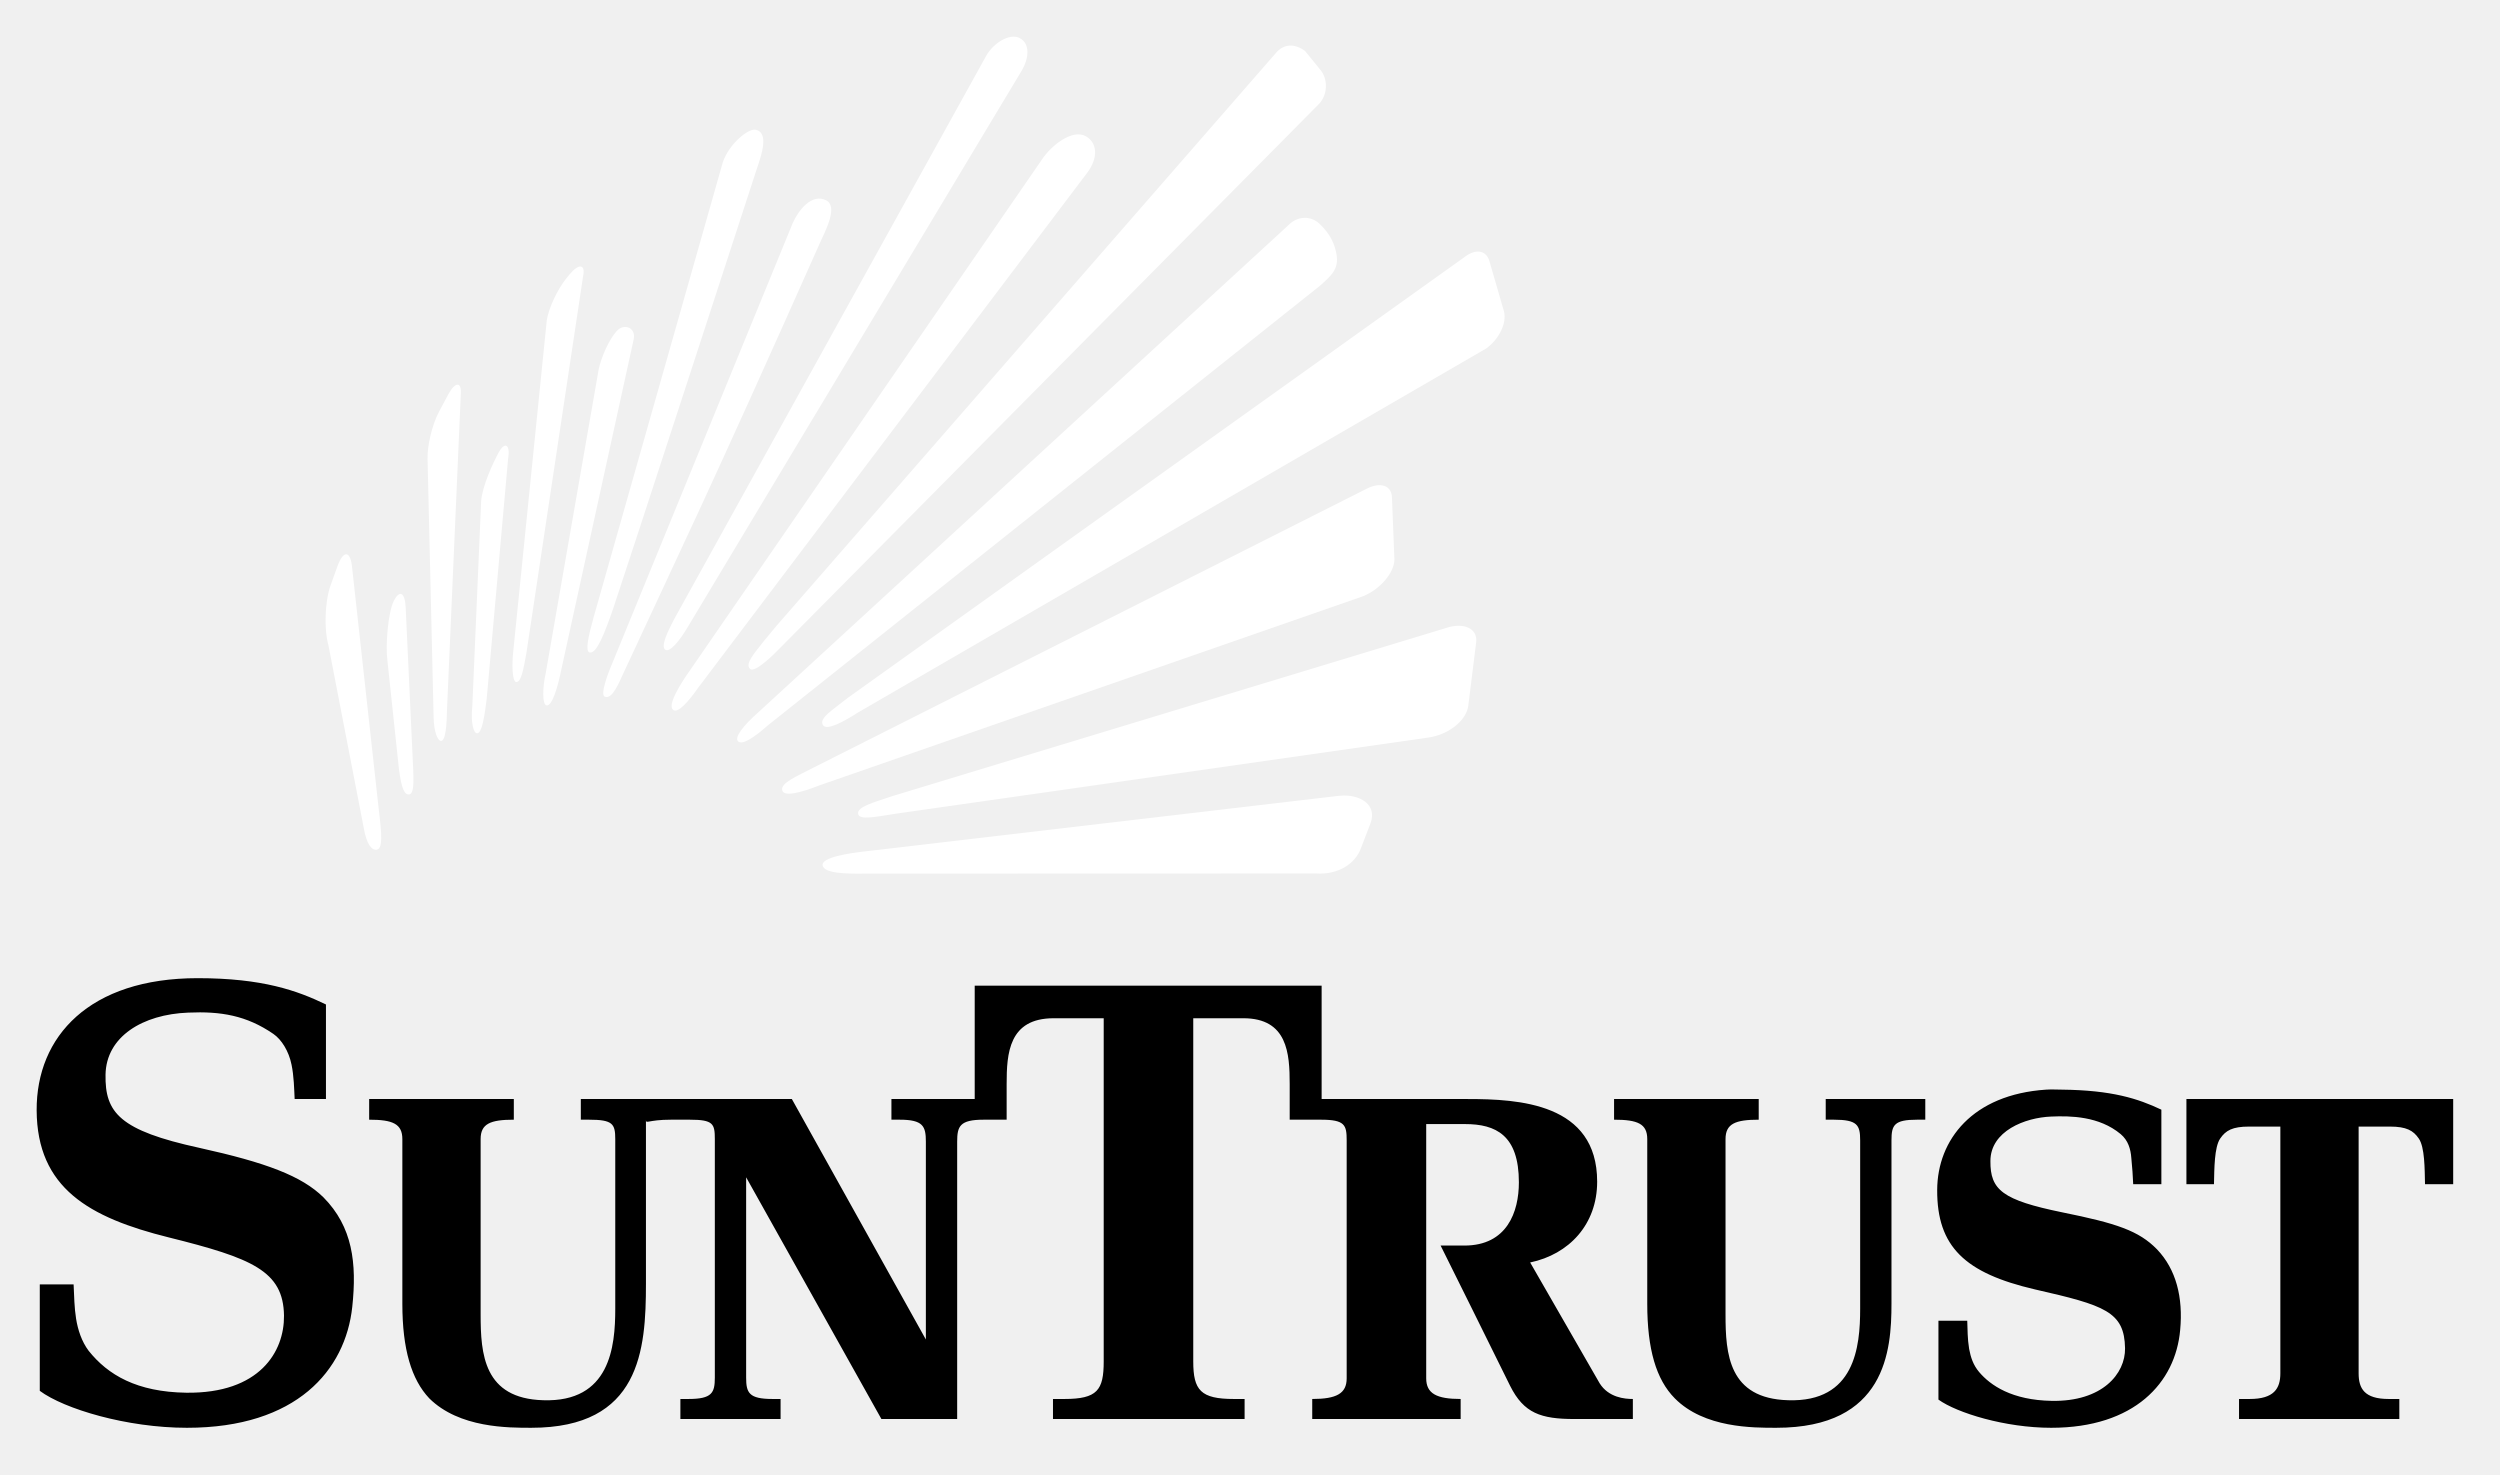
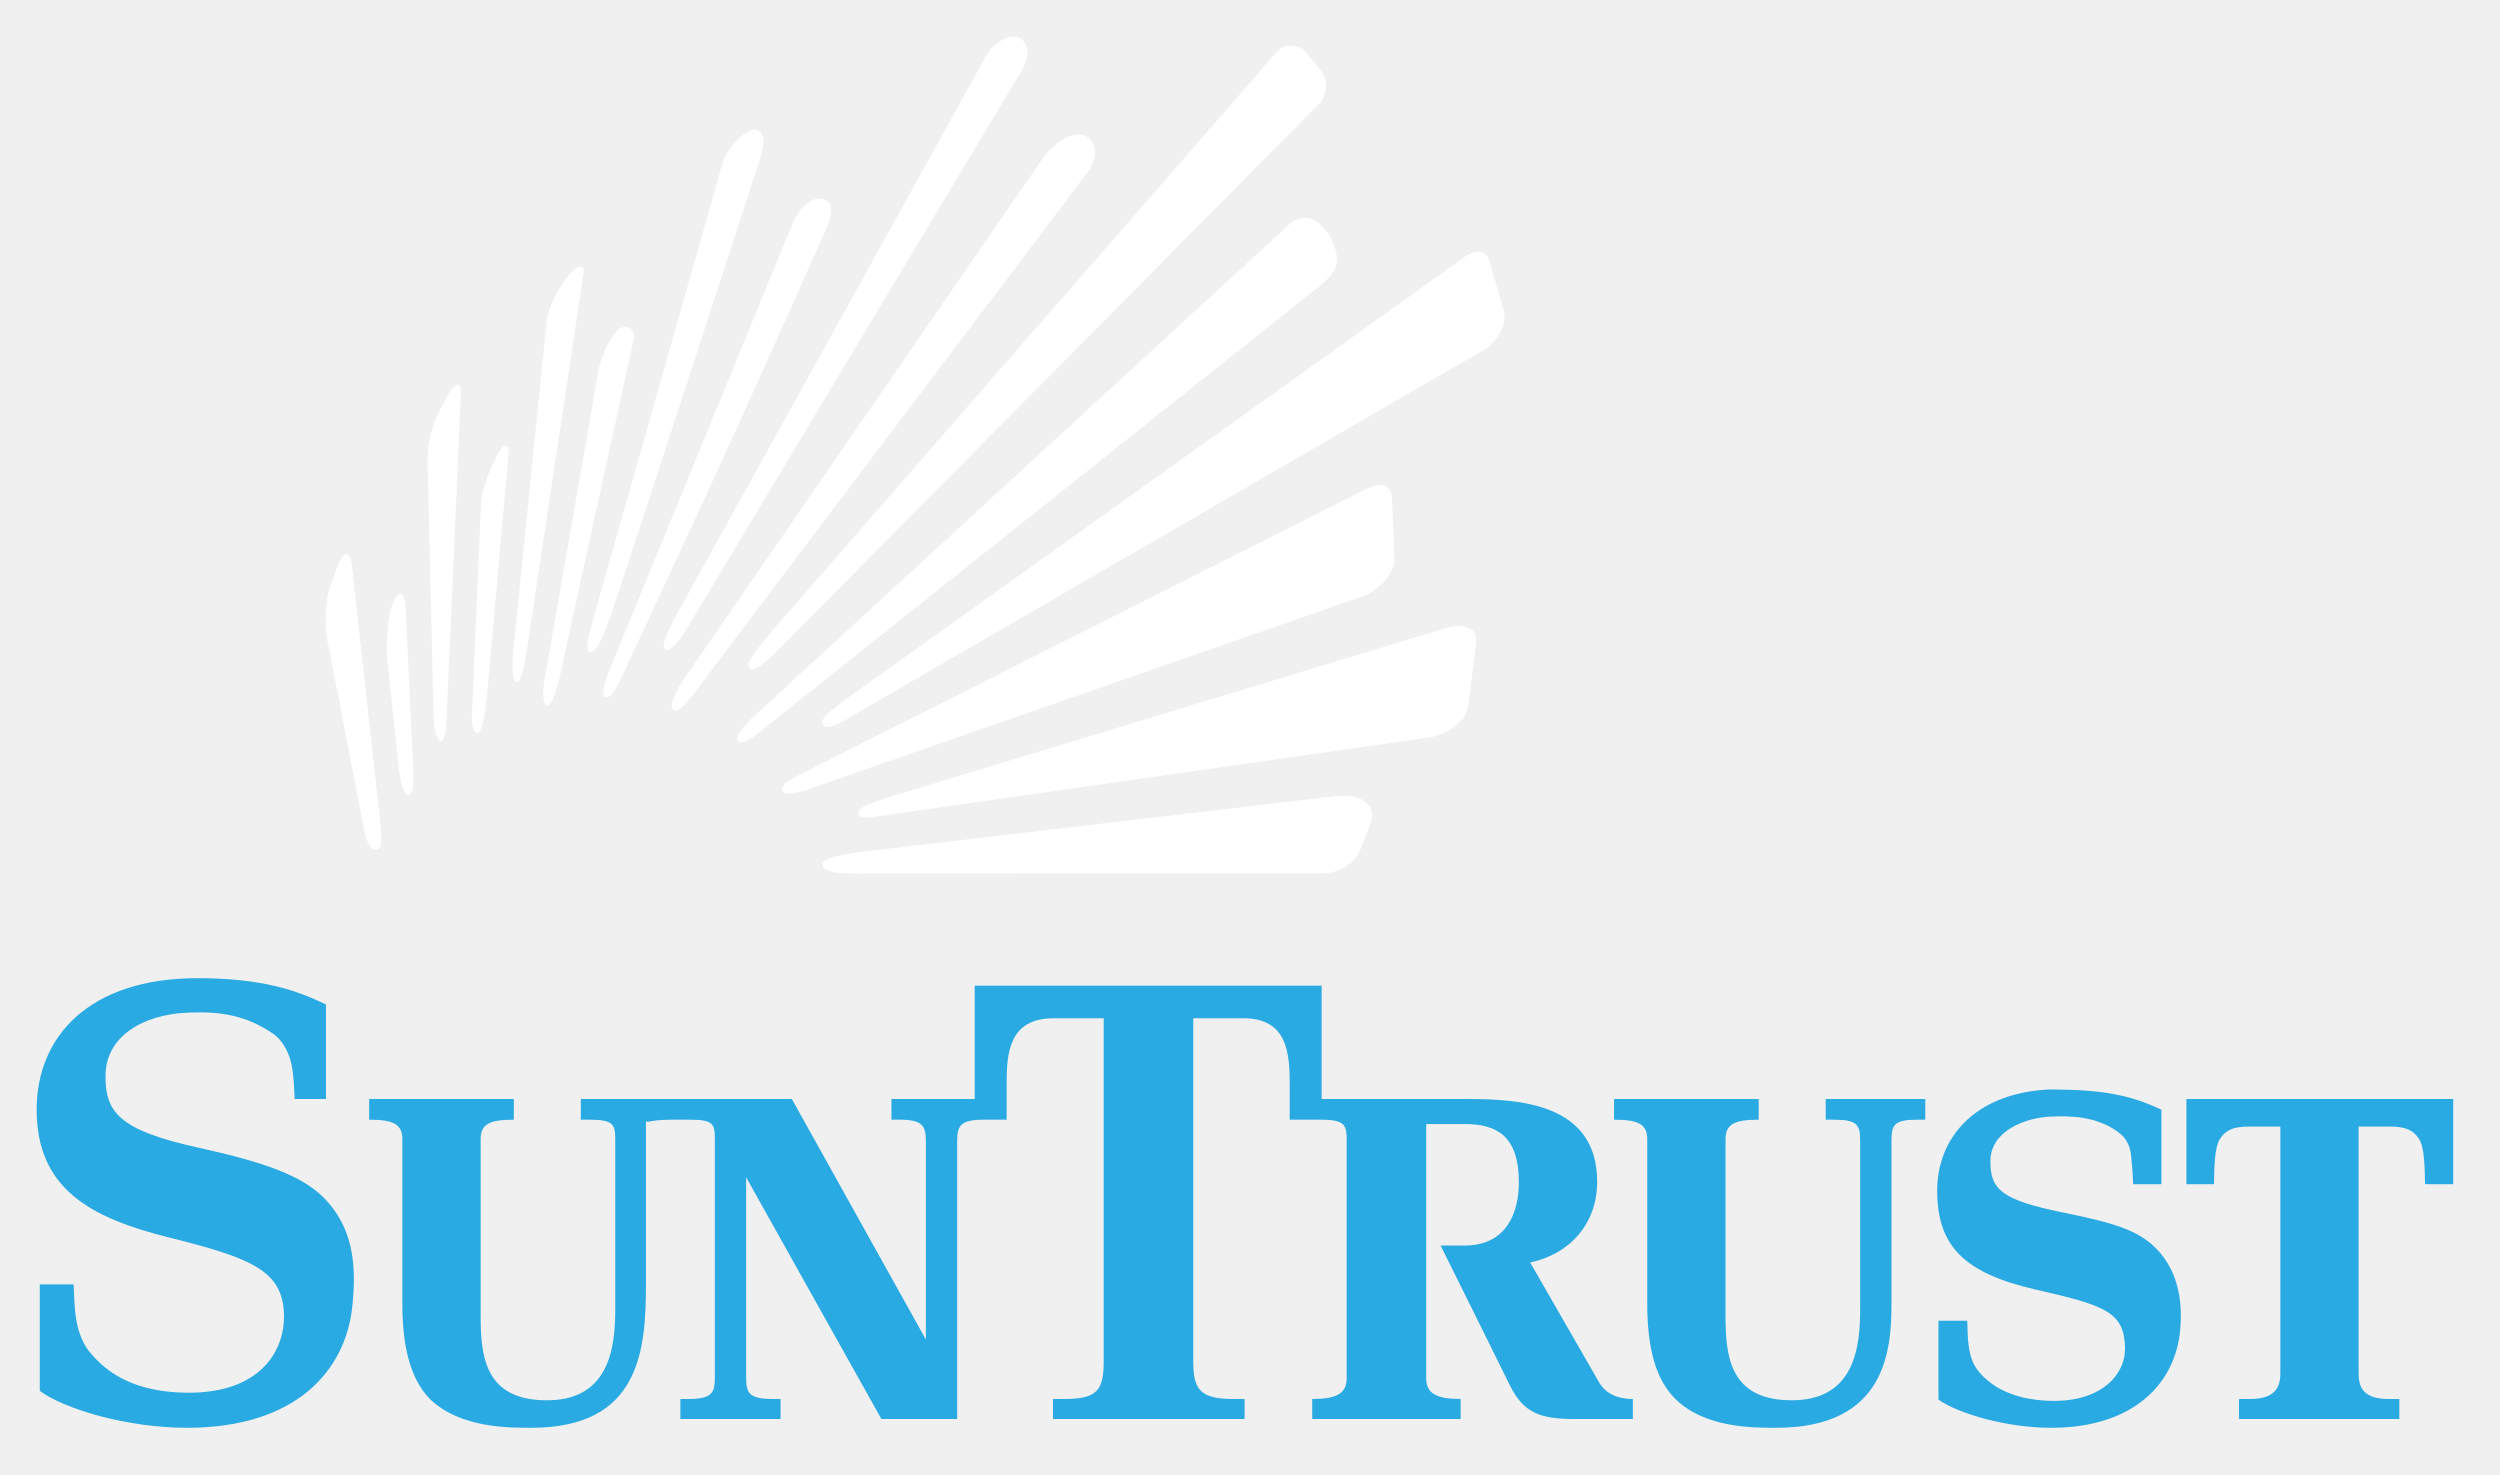
<svg xmlns="http://www.w3.org/2000/svg" xmlns:xlink="http://www.w3.org/1999/xlink" version="1.1" id="svg4405" x="0px" y="0px" viewBox="0 0 1024 604" style="enable-background:new 0 0 1024 604;" xml:space="preserve">
  <style type="text/css">
- 	.st0{fill:currentcolor;}
+ 	.st0{fill:#29AAE2;}
	.st1{clip-path:url(#SVGID_2_);}
	.st2{clip-path:url(#SVGID_4_);}
	.st3{clip-path:url(#SVGID_6_);}
	.st4{clip-path:url(#SVGID_8_);}
	.st5{clip-path:url(#SVGID_10_);}
	.st6{clip-path:url(#SVGID_12_);}
	.st7{clip-path:url(#SVGID_14_);}
	.st8{clip-path:url(#SVGID_16_);}
	.st9{clip-path:url(#SVGID_18_);}
	.st10{clip-path:url(#SVGID_20_);}
	.st11{clip-path:url(#SVGID_22_);}
	.st12{clip-path:url(#SVGID_24_);}
	.st13{clip-path:url(#SVGID_26_);}
	.st14{clip-path:url(#SVGID_28_);}
	.st15{clip-path:url(#SVGID_30_);}
	.st16{clip-path:url(#SVGID_32_);}
</style>
  <path id="path2466" class="st0" d="M80.931,400.659c-44.291,0-66.053,23.823-65.919,54.12c0.174,31.887,21.505,43.953,54.12,52.068  c34.103,8.495,46.949,13.707,47.195,32.062c0.144,14.743-9.962,31.918-40.013,31.549c-20.232-0.287-32.103-7.264-40.013-17.185  c-2.883-3.827-4.412-8.649-5.13-13.081c-0.759-4.73-0.77-9.141-1.026-14.107H16.295v43.604c9.993,7.418,35.663,15.133,60.276,15.133  c44.948,0,64.924-23.597,67.714-49.503c1.929-17.944,0.133-32.821-11.799-44.886c-8.936-8.782-23.474-14.22-50.786-20.263  c-32.708-7.131-38.741-14.405-38.474-30.01c0.277-15.595,15.236-24.675,33.857-25.393c13.317-0.585,23.833,1.129,34.883,8.721  c3.345,2.288,6.34,7.079,7.438,12.568c0.975,4.545,1.098,10.167,1.282,14.107h12.825v-38.731  C121.745,405.737,107.535,400.659,80.931,400.659z M399.24,403.737v46.425h-34.114v8.464h3.334c9.634,0,10.773,2.657,10.773,8.977  v81.052l-54.89-98.494h-86.439v8.464h3.334c9.726,0,10.773,1.683,10.773,7.951v69.51c0,15.564-2.124,38.331-29.497,37.448  c-24.408-0.688-25.649-18.929-25.649-35.14v-71.818c0-6.269,3.94-7.951,13.594-7.951v-8.464h-59.25v8.464  c9.644,0,13.594,1.683,13.594,7.951v67.458c0,18.632,3.735,31.015,11.029,38.731c12.302,12.199,32.452,12.055,41.809,12.055  c44.599,0,46.938-31.785,46.938-58.994v-67.201c0,1.929,0.636,0,10.26,0h7.695c9.623,0,10.26,1.683,10.26,7.951v97.724  c0,6.166-1.129,8.721-10.773,8.721h-3.334v8.208h41.039v-8.208h-3.334c-9.644,0-10.773-2.555-10.773-8.721v-82.078l55.403,99.007  h31.036V467.604c0-6.258,1.057-8.977,10.773-8.977h9.49v-14.62c0-12.476,0.841-26.932,19.237-26.932h20.52v140.559  c0,11.809-2.626,15.39-16.159,15.39h-4.617v8.208h78.487v-8.208h-4.36c-13.656,0-16.672-3.581-16.672-15.39V417.074h20.52  c18.109,0,18.981,14.456,18.981,26.932v14.62h12.825c9.819,0,10.516,2.206,10.516,8.464v97.468c0,6.238-4.155,8.464-14.107,8.464  v8.208h60.789v-8.208c-9.86,0-14.107-2.226-14.107-8.464V460.422h15.903c12.63,0,22.058,4.545,22.058,23.854  c0,12.127-4.843,25.906-22.315,25.906h-9.747c0,0,24.121,48.508,28.471,57.455c5.633,11.245,12.589,13.594,26.419,13.594h23.854  v-8.208c-3.334,0-9.911-0.564-13.594-6.412l-28.471-49.503c15.923-3.334,27.445-15.564,27.445-33.088  c0-32.195-32.093-33.857-53.094-33.857h-59.763v-46.425H399.24z M838.102,446.315c-30.219,1.985-44.524,20.59-44.63,41.039  c-0.123,23.372,11.46,34.124,40.013,40.783c28.697,6.535,36.679,9.111,36.935,24.11c0.154,10.455-9.316,21.915-30.01,21.546  c-16.313-0.277-25.095-6.31-29.753-11.799c-2.452-2.904-3.447-6.022-4.104-9.49c-0.718-4.484-0.605-7.818-0.769-11.542h-11.799  v32.318c7.623,5.479,27.394,11.542,46.169,11.542c34.124,0,50.919-18.478,52.838-40.013c1.262-13.399-1.642-24.88-9.49-33.088  c-7.469-7.623-16.477-10.629-38.731-15.133c-24.634-5.048-29.589-9.203-29.497-21.033c0-12.26,14.159-17.801,24.88-18.211  c7.941-0.339,19.637-0.174,28.471,7.182c3.057,2.565,4.094,6.094,4.36,9.747c0.41,3.878,0.636,7.674,0.77,10.773h11.542v-30.523  c-9.593-4.545-20.253-7.982-40.783-8.208C842.357,446.294,840.116,446.182,838.102,446.315z M661.121,450.162v8.464  c9.665,0,13.594,1.683,13.594,7.951v67.458c0,18.632,3.642,31.015,11.286,38.731c12.055,12.199,32.103,12.055,41.552,12.055  c44.866,0,47.195-31.631,47.195-50.786v-66.945c0-6.269,1.078-8.464,10.516-8.464h3.334v-8.464h-40.783v8.464h3.334  c9.654,0,10.773,2.195,10.773,8.464v68.997c0,15.564-2.124,38.33-29.497,37.448c-24.398-0.688-25.65-18.929-25.649-35.14v-71.818  c0-6.269,3.981-7.951,13.594-7.951v-8.464H661.121z M895.557,450.162v34.883h11.286c0.154-6.269,0.113-15.205,2.565-18.724  c2.237-3.273,4.986-4.874,11.799-4.873h12.825v101.059c0,6.228-2.585,10.516-12.568,10.516h-4.36v8.208h65.663v-8.208h-4.36  c-9.962,0-12.312-4.289-12.312-10.516V461.448h12.825c6.72,0,9.562,1.601,11.799,4.873c2.483,3.519,2.421,12.455,2.565,18.724  h11.542v-34.883H895.557z" />
  <g>
    <defs>
      <path id="SVGID_1_" d="M138.273,231.793l-2.821,7.838c-2.421,6.576-2.76,18.303-0.954,24.542l14.507,75.019    c1.128,6.505,3.191,9.213,5.376,8.834c2.36-0.606,2.103-5.551,0.718-16.846l-10.957-99.438    C143.382,225.514,140.643,225.391,138.273,231.793" />
    </defs>
    <use xlink:href="#SVGID_1_" style="overflow:visible;fill:#FFFFFF;" />
    <clipPath id="SVGID_2_">
      <use xlink:href="#SVGID_1_" style="overflow:visible;" />
    </clipPath>
    <g id="g2478" transform="matrix(1.25,0,0,-1.25,-577.4374,889.9539)" class="st1">
      <g id="g2484">
        <g id="g2486">
          <g id="g2492">
            <g id="g2494">
              <path id="path2502" class="st0" d="M568.103,531.65h19.239v-98.42h-19.239V531.65z" />
            </g>
          </g>
        </g>
      </g>
    </g>
  </g>
  <g>
    <defs>
      <path id="SVGID_3_" d="M169.032,310.578c0.267,6.474,0.975,14.251-1.262,14.785c-2.031,0.441-3.293-2.103-4.371-10.434    l-4.709-44.291c-0.852-6.362,0.256-19.812,2.616-24.511c2.401-4.709,4.606-3.499,4.863,2.811L169.032,310.578z" />
    </defs>
    <use xlink:href="#SVGID_3_" style="overflow:visible;fill:#FFFFFF;" />
    <clipPath id="SVGID_4_">
      <use xlink:href="#SVGID_3_" style="overflow:visible;" />
    </clipPath>
    <g id="g2506" transform="matrix(1.25,0,0,-1.25,-577.4374,889.9539)" class="st2">
      <g id="g2512">
        <g id="g2514">
          <g id="g2520">
            <g id="g2522">
              <path id="path2530" class="st0" d="M588.221,518.83h9.726v-67.509h-9.726V518.83z" />
            </g>
          </g>
        </g>
      </g>
    </g>
  </g>
  <g>
    <defs>
      <path id="SVGID_5_" d="M188.741,161.555l-5.643,129.047c-0.103,5.868-0.493,13.348-2.657,12.845    c-1.231-0.287-2.698-3.704-2.832-9.573l-2.483-105.932c-0.154-5.284,1.867-13.994,4.678-19.258l3.909-7.325    C186.535,156.23,189.171,156.302,188.741,161.555" />
    </defs>
    <use xlink:href="#SVGID_5_" style="overflow:visible;fill:#FFFFFF;" />
    <clipPath id="SVGID_6_">
      <use xlink:href="#SVGID_5_" style="overflow:visible;" />
    </clipPath>
    <g id="g2534" transform="matrix(1.25,0,0,-1.25,-577.4374,889.9539)" class="st3">
      <g id="g2540">
        <g id="g2542">
          <g id="g2548">
            <g id="g2550">
              <path id="path2558" class="st0" d="M601.927,586.979h11.368V468.803h-11.368V586.979z" />
            </g>
          </g>
        </g>
      </g>
    </g>
  </g>
  <g>
    <defs>
      <path id="SVGID_7_" d="M208.111,187.953l-8.772,98.411c-0.882,6.925-1.908,14.097-3.96,13.994    c-1.406-0.041-2.616-4.371-1.929-10.875l3.642-84.479c0.595-6.115,4.73-15.277,7.326-19.955    C207.085,180.464,209.086,182.567,208.111,187.953" />
    </defs>
    <use xlink:href="#SVGID_7_" style="overflow:visible;fill:#FFFFFF;" />
    <clipPath id="SVGID_8_">
      <use xlink:href="#SVGID_7_" style="overflow:visible;" />
    </clipPath>
    <g id="g2562" transform="matrix(1.25,0,0,-1.25,-577.4374,889.9539)" class="st4">
      <g id="g2568">
        <g id="g2570">
          <g id="g2576">
            <g id="g2578">
              <path id="path2586" class="st0" d="M616.16,567.592h13.059v-95.998H616.16V567.592z" />
            </g>
          </g>
        </g>
      </g>
    </g>
  </g>
  <g>
    <defs>
      <path id="SVGID_9_" d="M211.456,279.378c-1.703-0.215-1.765-7.182-1.292-11.922l13.789-136.209    c0.759-5.028,4.401-12.774,8.054-17.268l1.334-1.641c3.775-4.545,6.546-4.125,5.499,0.77L215.601,267.59    C214.37,274.258,213.538,279.378,211.456,279.378" />
    </defs>
    <use xlink:href="#SVGID_9_" style="overflow:visible;fill:#FFFFFF;" />
    <clipPath id="SVGID_10_">
      <use xlink:href="#SVGID_9_" style="overflow:visible;" />
    </clipPath>
    <g id="g2590" transform="matrix(1.25,0,0,-1.25,-577.4374,889.9539)" class="st5">
      <g id="g2596">
        <g id="g2598">
          <g id="g2604">
            <g id="g2606">
              <path id="path2614" class="st0" d="M629.703,625.728h24.164V488.461h-24.164V625.728z" />
            </g>
          </g>
        </g>
      </g>
    </g>
  </g>
  <g>
    <defs>
      <path id="SVGID_11_" d="M252.556,135.659c3.027-3.447,8.075-1.498,6.987,3.406L229.39,276.659    c-1.077,4.935-3.242,12.537-5.479,12.281c-1.847-0.154-1.734-7.367-0.38-13.225l21.689-124.441    C246.288,146.268,249.458,139.045,252.556,135.659" />
    </defs>
    <use xlink:href="#SVGID_11_" style="overflow:visible;fill:#FFFFFF;" />
    <clipPath id="SVGID_12_">
      <use xlink:href="#SVGID_11_" style="overflow:visible;" />
    </clipPath>
    <g id="g2618" transform="matrix(1.25,0,0,-1.25,-577.4374,889.9539)" class="st6">
      <g id="g2624">
        <g id="g2626">
          <g id="g2632">
            <g id="g2634">
              <path id="path2642" class="st0" d="M639.602,606.193h30.853V480.606h-30.853V606.193z" />
            </g>
          </g>
        </g>
      </g>
    </g>
  </g>
  <g>
    <defs>
      <path id="SVGID_13_" d="M255.655,275.079c-2.195,4.74-4.894,11.573-7.951,10.28c-2.196-0.893,2.247-11.635,2.247-11.635    l74.783-182.429c2.421-5.325,7.757-12.116,13.584-9.285c5.212,2.514-0.39,12.804-2.442,17.421    C290.518,201.414,277.601,227.73,255.655,275.079" />
    </defs>
    <use xlink:href="#SVGID_13_" style="overflow:visible;fill:#FFFFFF;" />
    <clipPath id="SVGID_14_">
      <use xlink:href="#SVGID_13_" style="overflow:visible;" />
    </clipPath>
    <g id="g2646" transform="matrix(1.25,0,0,-1.25,-577.4374,889.9539)" class="st7">
      <g id="g2652">
        <g id="g2654">
          <g id="g2660">
            <g id="g2662">
              <path id="path2670" class="st0" d="M658.356,648.62h78.426V482.641h-78.426V648.62z" />
            </g>
          </g>
        </g>
      </g>
    </g>
  </g>
  <g>
    <defs>
      <path id="SVGID_15_" d="M272.45,266.102c1.775,1.365,5.982-3.642,9.275-9.316L418.631,28.691    c2.432-4.114,3.806-10.711-1.108-13.174c-3.827-1.908-10.455,1.826-13.594,7.377L276.667,252.641    C272.932,259.566,270.726,264.707,272.45,266.102" />
    </defs>
    <use xlink:href="#SVGID_15_" style="overflow:visible;fill:#FFFFFF;" />
    <clipPath id="SVGID_16_">
      <use xlink:href="#SVGID_15_" style="overflow:visible;" />
    </clipPath>
    <g id="g2674" transform="matrix(1.25,0,0,-1.25,-577.4374,889.9539)" class="st8">
      <g id="g2680">
        <g id="g2682">
          <g id="g2688">
            <g id="g2690">
              <path id="path2698" class="st0" d="M678.531,701.076h121.361V497.99H678.531V701.076z" />
            </g>
          </g>
        </g>
      </g>
    </g>
  </g>
  <g>
    <defs>
      <path id="SVGID_17_" d="M275.621,290.674c-1.785-1.755,1.251-7.408,4.914-13.081L426.757,65.37    c3.95-6.002,12.681-12.651,18.037-9.542c4.822,2.801,4.894,8.844,0.841,14.517l-159.611,211.28    C282.053,287.319,277.478,292.552,275.621,290.674" />
    </defs>
    <use xlink:href="#SVGID_17_" style="overflow:visible;fill:#FFFFFF;" />
    <clipPath id="SVGID_18_">
      <use xlink:href="#SVGID_17_" style="overflow:visible;" />
    </clipPath>
    <g id="g2702" transform="matrix(1.25,0,0,-1.25,-577.4374,889.9539)" class="st9">
      <g id="g2708">
        <g id="g2710">
          <g id="g2716">
            <g id="g2718">
              <path id="path2726" class="st0" d="M681.018,669.788h140.69V477.922h-140.69V669.788z" />
            </g>
          </g>
        </g>
      </g>
    </g>
  </g>
  <g>
    <defs>
      <path id="SVGID_19_" d="M318.855,266.081c0,0-9.655,10.106-11.686,7.859c-2.083-2.195,1.867-6.433,6.135-11.88l4.781-5.766    L522.429,21.909c3.273-4.032,7.808-4.217,12.117-1.026l6.176,7.602c3.365,3.837,3.139,10.486-0.585,14.21L318.855,266.081z" />
    </defs>
    <use xlink:href="#SVGID_19_" style="overflow:visible;fill:#FFFFFF;" />
    <clipPath id="SVGID_20_">
      <use xlink:href="#SVGID_19_" style="overflow:visible;" />
    </clipPath>
    <g id="g2730" transform="matrix(1.25,0,0,-1.25,-577.4374,889.9539)" class="st10">
      <g id="g2736">
        <g id="g2738">
          <g id="g2744">
            <g id="g2746">
              <path id="path2754" class="st0" d="M706.019,697.809h191.209V491.014H706.019V697.809z" />
            </g>
          </g>
        </g>
      </g>
    </g>
  </g>
  <g>
    <defs>
      <path id="SVGID_21_" d="M302.306,303.652c-1.58-1.58,1.97-6.31,8.444-12.024L527.713,92.25c3.909-4.001,9.347-3.889,12.845-0.503    c4.555,4.34,6.104,8.372,6.833,12.219c1.221,6.29-2.298,9.091-6.741,13.081L314.679,296.973    C309.108,301.867,304.153,305.366,302.306,303.652" />
    </defs>
    <use xlink:href="#SVGID_21_" style="overflow:visible;fill:#FFFFFF;" />
    <clipPath id="SVGID_22_">
      <use xlink:href="#SVGID_21_" style="overflow:visible;" />
    </clipPath>
    <g id="g2758" transform="matrix(1.25,0,0,-1.25,-577.4374,889.9539)" class="st11">
      <g id="g2764">
        <g id="g2766">
          <g id="g2772">
            <g id="g2774">
              <path id="path2782" class="st0" d="M702.531,641.364h198.317V467.671H702.531V641.364z" />
            </g>
          </g>
        </g>
      </g>
    </g>
  </g>
  <g>
    <defs>
      <path id="SVGID_23_" d="M347.285,285.821l252.421-180.408c4.812-3.796,9.223-2.924,10.444,1.836l5.859,20.222    c1.334,4.986-2.206,11.686-7.336,15.308L351.625,291.721c-6.31,4.032-12.876,7.571-14.487,5.355    C335.096,294.275,341.457,290.53,347.285,285.821" />
    </defs>
    <use xlink:href="#SVGID_23_" style="overflow:visible;fill:#FFFFFF;" />
    <clipPath id="SVGID_24_">
      <use xlink:href="#SVGID_23_" style="overflow:visible;" />
    </clipPath>
    <g id="g2786" transform="matrix(1.25,0,0,-1.25,-577.4374,889.9539)" class="st12">
      <g id="g2792">
        <g id="g2794">
          <g id="g2800">
            <g id="g2802">
              <path id="path2810" class="st0" d="M730.027,630.669h225.805v-158.14H730.027V630.669z" />
            </g>
          </g>
        </g>
      </g>
    </g>
  </g>
  <g>
    <defs>
      <path id="SVGID_25_" d="M320.394,323.68c-0.739-2.955,5.92-5.684,12.968-9.337L559.241,200.46    c6.136-3.365,10.957-1.652,10.917,3.632l0.995,25.085c-0.082,5.479-5.869,12.23-12.876,15.051L335.63,321.689    C327.843,324.736,321.082,326.491,320.394,323.68" />
    </defs>
    <use xlink:href="#SVGID_25_" style="overflow:visible;fill:#FFFFFF;" />
    <clipPath id="SVGID_26_">
      <use xlink:href="#SVGID_25_" style="overflow:visible;" />
    </clipPath>
    <g id="g2814" transform="matrix(1.25,0,0,-1.25,-577.4374,889.9539)" class="st13">
      <g id="g2820">
        <g id="g2822">
          <g id="g2828">
            <g id="g2830">
              <path id="path2838" class="st0" d="M717.674,554.287H918.88V450.771H717.674V554.287z" />
            </g>
          </g>
        </g>
      </g>
    </g>
  </g>
  <g>
    <defs>
      <path id="SVGID_27_" d="M585.117,302.093l-218.133,31.189c-8.546,1.334-14.815,2.688-15.472,0.185    c-0.739-3.006,6.546-4.852,14.538-7.551l226.289-68.7c7.295-2.432,12.979,0.236,12.301,5.859l-3.221,25.896    C600.763,294.952,593.489,300.893,585.117,302.093" />
    </defs>
    <use xlink:href="#SVGID_27_" style="overflow:visible;fill:#FFFFFF;" />
    <clipPath id="SVGID_28_">
      <use xlink:href="#SVGID_27_" style="overflow:visible;" />
    </clipPath>
    <g id="g2842" transform="matrix(1.25,0,0,-1.25,-577.4374,889.9539)" class="st14">
      <g id="g2848">
        <g id="g2850">
          <g id="g2856">
            <g id="g2858">
              <path id="path2866" class="st0" d="M742.568,508.135h203.636v-64.949H742.568V508.135z" />
            </g>
          </g>
        </g>
      </g>
    </g>
  </g>
  <g>
    <defs>
      <path id="SVGID_29_" d="M336.953,354.48c-0.606-3.212,10.239-5.028,18.632-5.9l192.914-22.623    c8.618-0.882,15.677,3.724,12.886,11.193l-3.909,10.178c-2.298,6.504-9.429,11.039-18.355,10.444L354.2,357.834    C346.095,357.947,337.548,357.701,336.953,354.48" />
    </defs>
    <use xlink:href="#SVGID_29_" style="overflow:visible;fill:#FFFFFF;" />
    <clipPath id="SVGID_30_">
      <use xlink:href="#SVGID_29_" style="overflow:visible;" />
    </clipPath>
    <g id="g2870" transform="matrix(1.25,0,0,-1.25,-577.4374,889.9539)" class="st15">
      <g id="g2876">
        <g id="g2878">
          <g id="g2884">
            <g id="g2886">
              <path id="path2894" class="st0" d="M731.028,451.903h182.263v-26.634H731.028V451.903z" />
            </g>
          </g>
        </g>
      </g>
    </g>
  </g>
  <g>
    <defs>
      <path id="SVGID_31_" d="M310.237,68.396c0,0-55.875,171.666-59.086,180.89c-3.437,9.911-6.761,18.704-9.685,17.955    c-1.867-0.554-0.4-6.853,1.693-14.456l52.889-186.266c2.503-7.5,10.393-13.994,13.461-13.379    C315.079,54.237,311.868,63.646,310.237,68.396" />
    </defs>
    <use xlink:href="#SVGID_31_" style="overflow:visible;fill:#FFFFFF;" />
    <clipPath id="SVGID_32_">
      <use xlink:href="#SVGID_31_" style="overflow:visible;" />
    </clipPath>
    <g id="g2898" transform="matrix(1.25,0,0,-1.25,-577.4374,889.9539)" class="st16">
      <g id="g2904">
        <g id="g2906">
          <g id="g2912">
            <g id="g2914">
              <path id="path2922" class="st0" d="M653.629,669.944h60.385V497.572h-60.385V669.944z" />
            </g>
          </g>
        </g>
      </g>
    </g>
  </g>
</svg>
